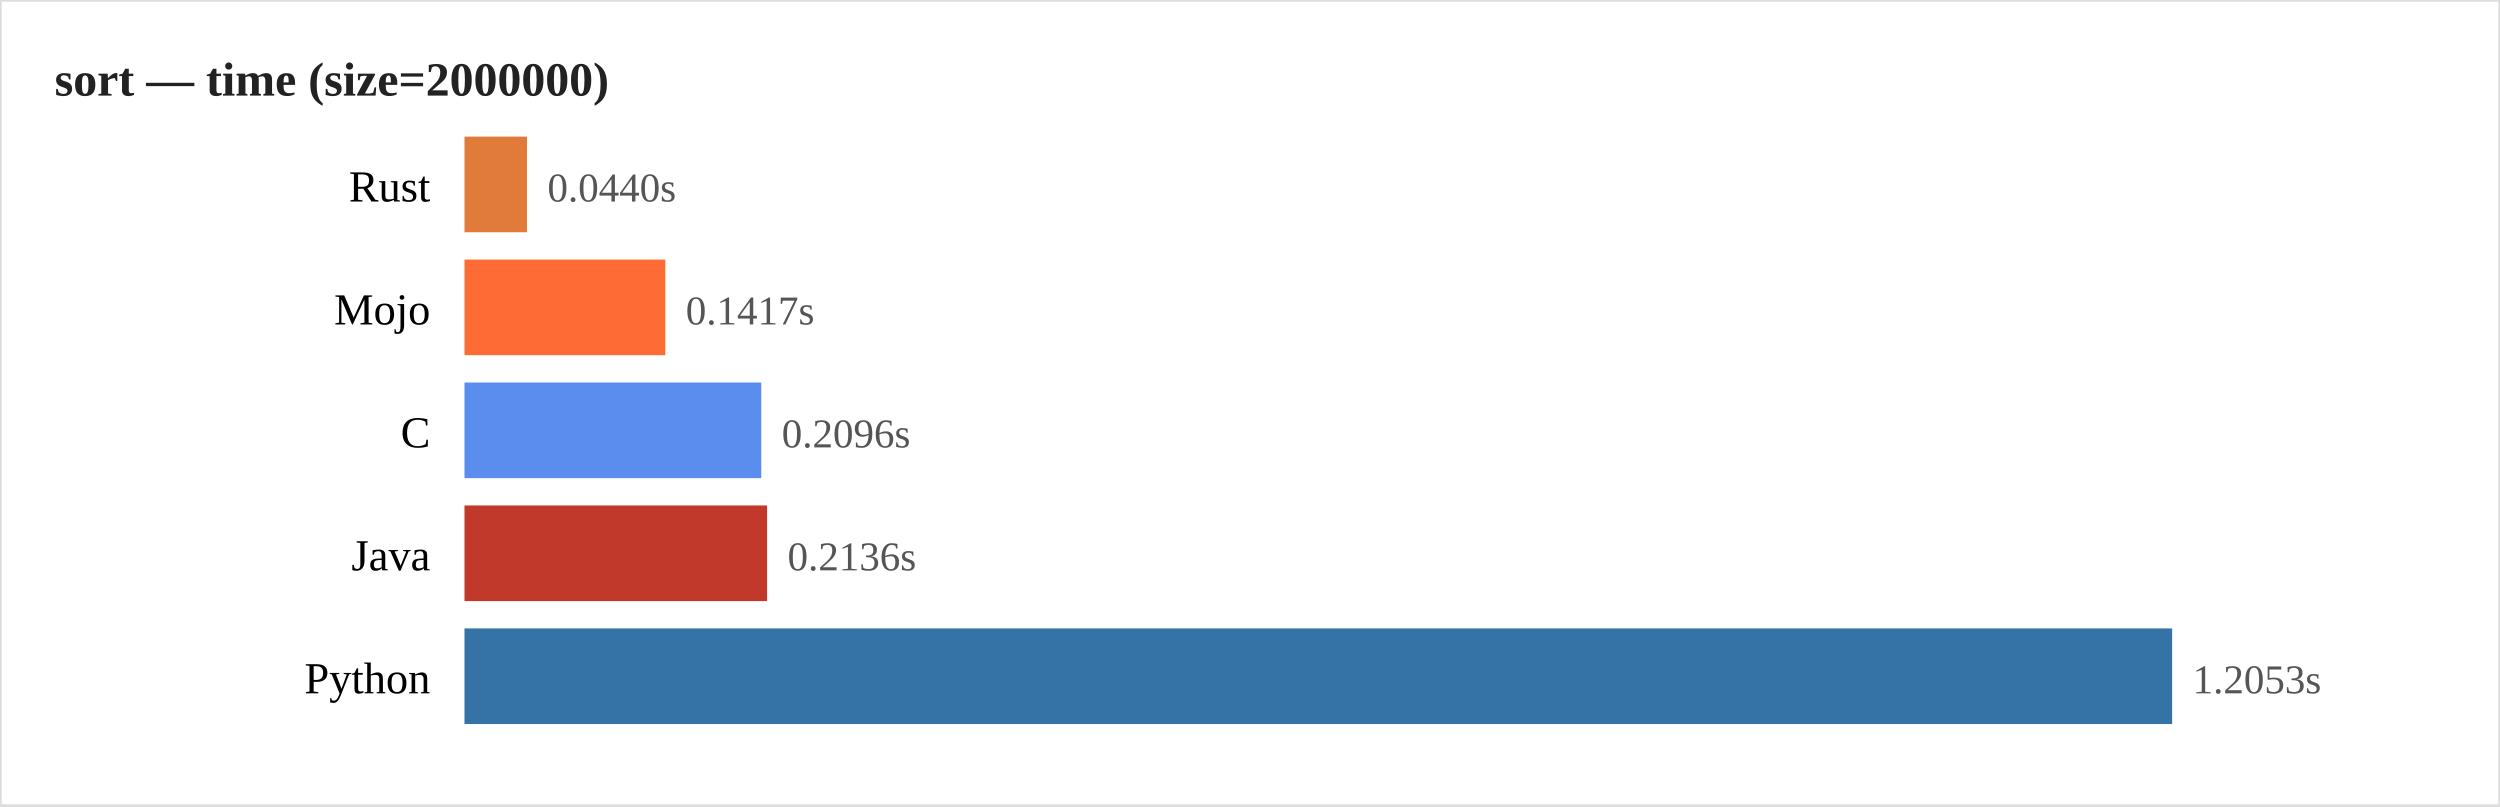
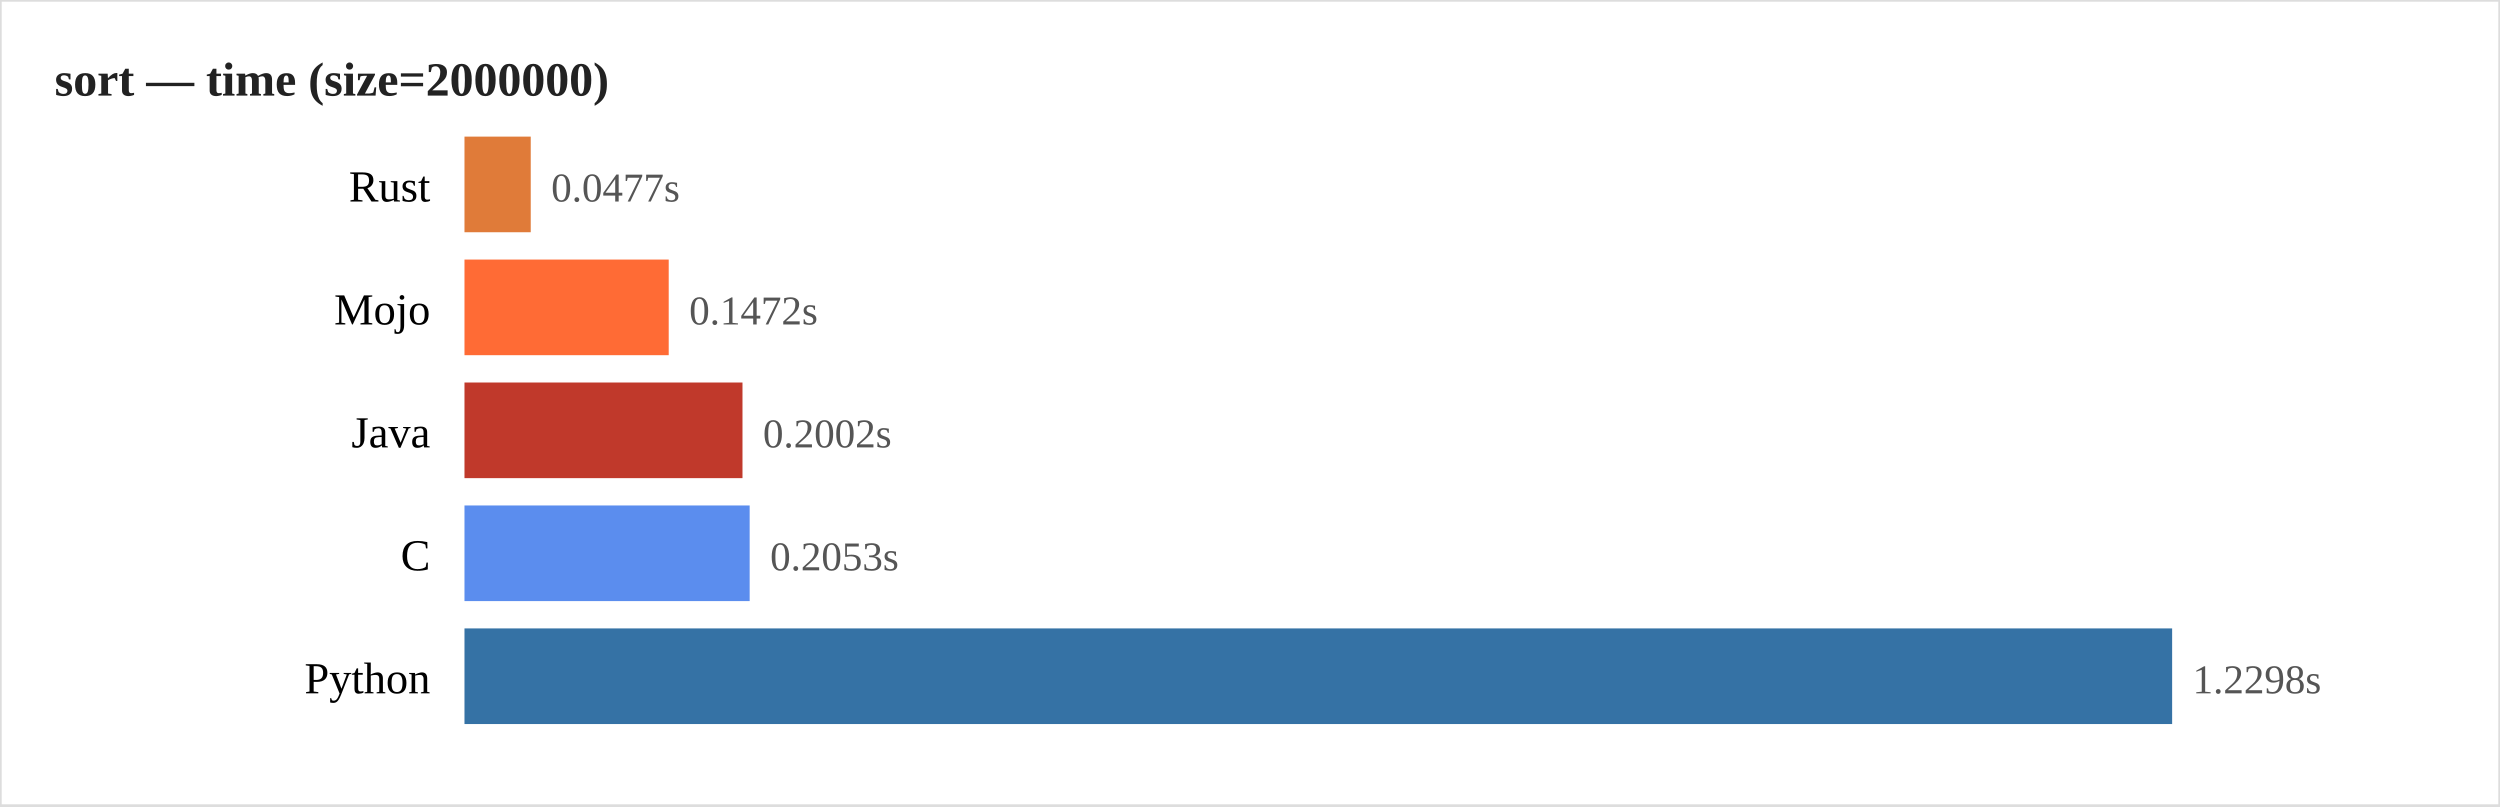
<svg xmlns="http://www.w3.org/2000/svg" width="732" height="236">
  <rect width="100%" height="100%" fill="white" stroke="#ddd" />
  <text x="16" y="28" font-size="14" font-weight="bold" fill="#222">sort — time (size=2000000)</text>
-   <rect x="136" y="40" width="18.3" height="28" fill="#e07b39" />
+   <rect x="136" y="40" width="19.4" height="28" fill="#e07b39" />
  <text x="126" y="59.0" text-anchor="end" font-size="13">Rust</text>
-   <text x="160.3" y="59.0" font-size="12" fill="#555">0.0440s</text>
-   <rect x="136" y="76" width="58.8" height="28" fill="#ff6b35" />
+   <text x="161.4" y="59.0" font-size="12" fill="#555">0.0477s</text>
+   <rect x="136" y="76" width="59.8" height="28" fill="#ff6b35" />
  <text x="126" y="95.0" text-anchor="end" font-size="13">Mojo</text>
-   <text x="200.8" y="95.0" font-size="12" fill="#555">0.1417s</text>
-   <rect x="136" y="112" width="86.9" height="28" fill="#5b8dee" />
-   <text x="126" y="131.0" text-anchor="end" font-size="13">C</text>
-   <text x="228.9" y="131.0" font-size="12" fill="#555">0.2096s</text>
-   <rect x="136" y="148" width="88.6" height="28" fill="#c0392b" />
-   <text x="126" y="167.0" text-anchor="end" font-size="13">Java</text>
-   <text x="230.6" y="167.0" font-size="12" fill="#555">0.2136s</text>
+   <text x="201.8" y="95.0" font-size="12" fill="#555">0.1472s</text>
+   <rect x="136" y="112" width="81.4" height="28" fill="#c0392b" />
+   <text x="126" y="131.0" text-anchor="end" font-size="13">Java</text>
+   <text x="223.4" y="131.0" font-size="12" fill="#555">0.2002s</text>
+   <rect x="136" y="148" width="83.5" height="28" fill="#5b8dee" />
+   <text x="126" y="167.0" text-anchor="end" font-size="13">C</text>
+   <text x="225.5" y="167.0" font-size="12" fill="#555">0.2053s</text>
  <rect x="136" y="184" width="500.0" height="28" fill="#3572A5" />
  <text x="126" y="203.0" text-anchor="end" font-size="13">Python</text>
-   <text x="642.0" y="203.0" font-size="12" fill="#555">1.2053s</text>
+   <text x="642.0" y="203.0" font-size="12" fill="#555">1.2298s</text>
</svg>
